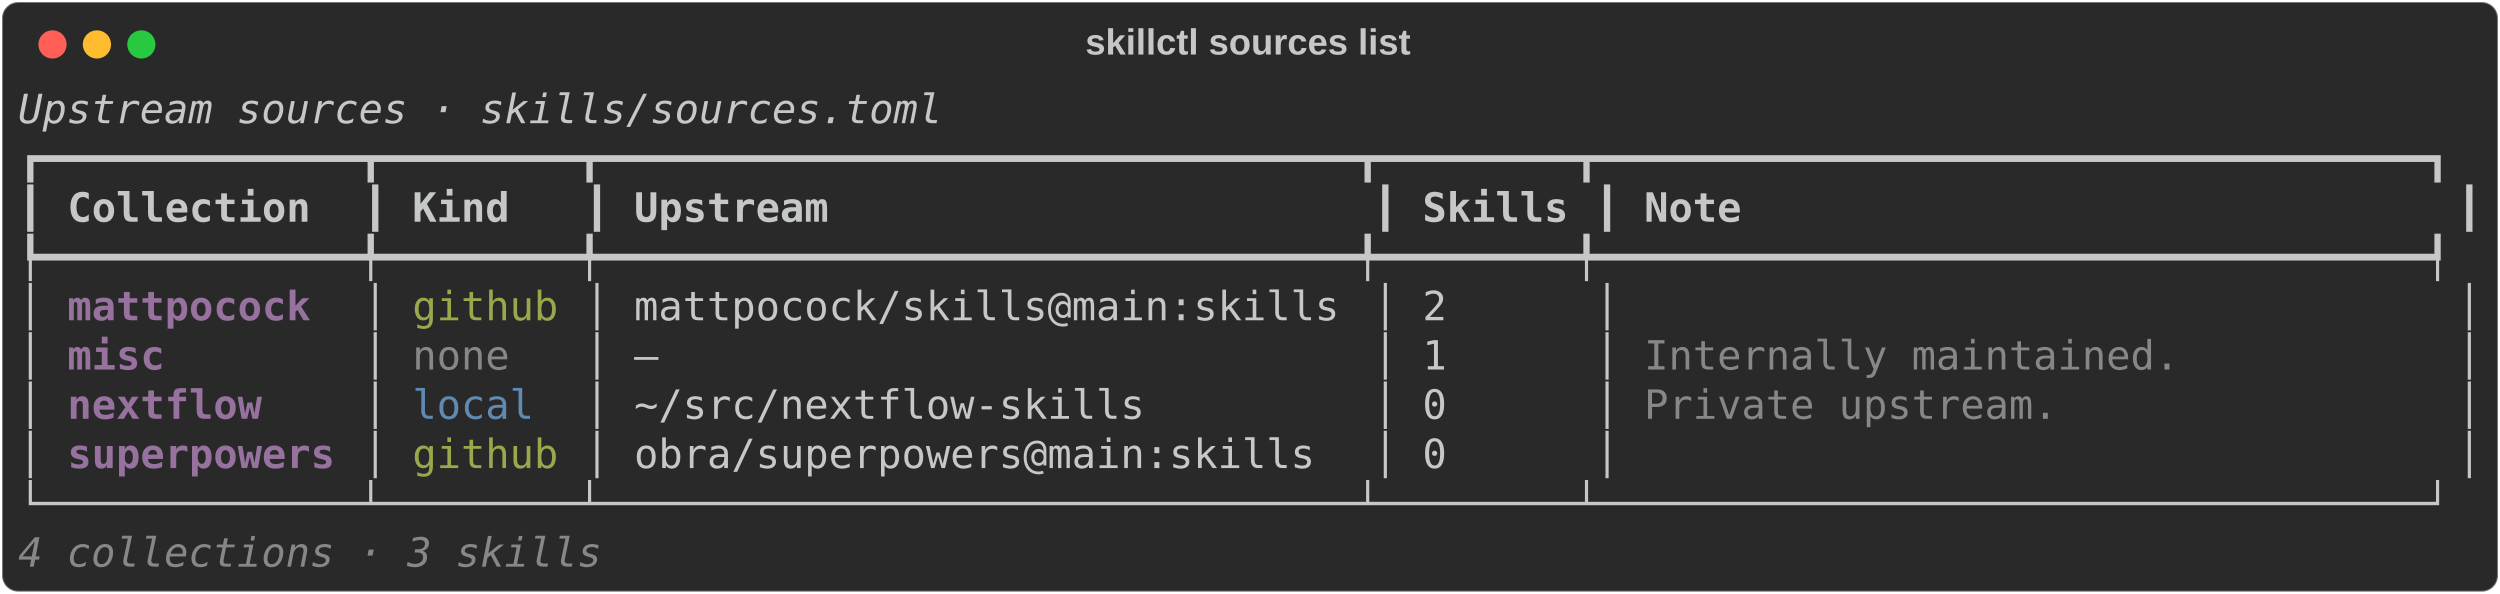
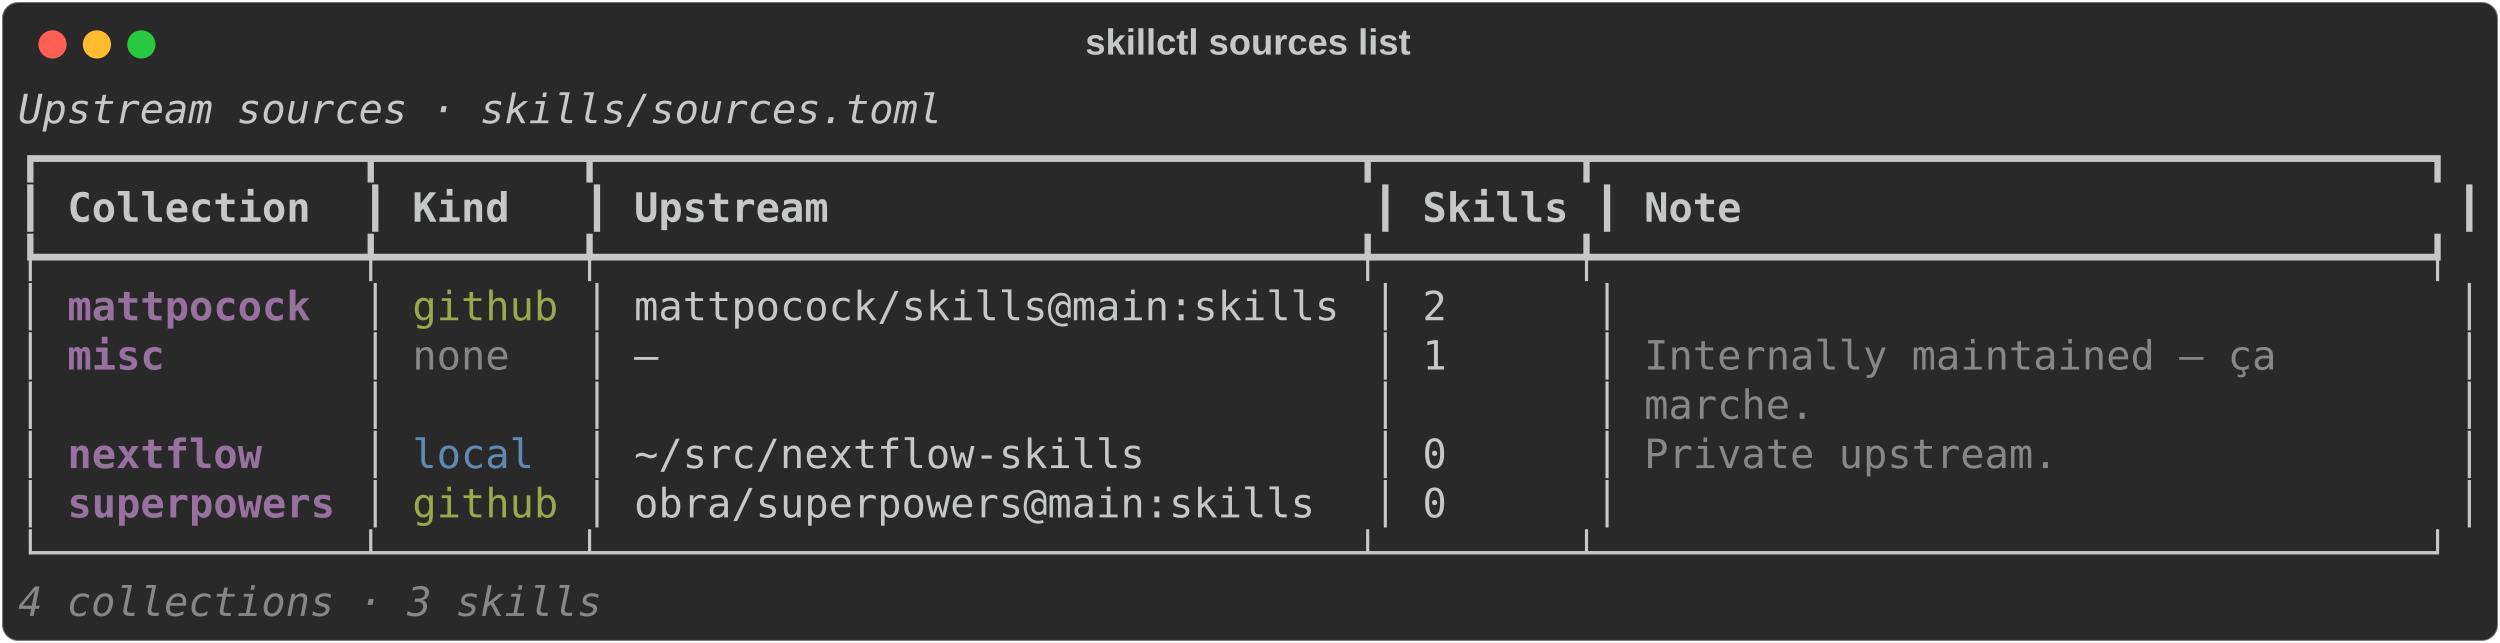
- <svg xmlns="http://www.w3.org/2000/svg" class="rich-terminal" viewBox="0 0 1238 294.0">
+ <svg xmlns="http://www.w3.org/2000/svg" class="rich-terminal" viewBox="0 0 1238 318.4">
  <style>

    @font-face {
        font-family: "Fira Code";
        src: local("FiraCode-Regular"),
                url("https://cdnjs.cloudflare.com/ajax/libs/firacode/6.2.0/woff2/FiraCode-Regular.woff2") format("woff2"),
                url("https://cdnjs.cloudflare.com/ajax/libs/firacode/6.2.0/woff/FiraCode-Regular.woff") format("woff");
        font-style: normal;
        font-weight: 400;
    }
    @font-face {
        font-family: "Fira Code";
        src: local("FiraCode-Bold"),
                url("https://cdnjs.cloudflare.com/ajax/libs/firacode/6.2.0/woff2/FiraCode-Bold.woff2") format("woff2"),
                url("https://cdnjs.cloudflare.com/ajax/libs/firacode/6.2.0/woff/FiraCode-Bold.woff") format("woff");
        font-style: bold;
        font-weight: 700;
    }

-     .terminal-4232483044-matrix {
+     .terminal-4202700809-matrix {
        font-family: Fira Code, monospace;
        font-size: 20px;
        line-height: 24.4px;
        font-variant-east-asian: full-width;
    }

-     .terminal-4232483044-title {
+     .terminal-4202700809-title {
        font-size: 18px;
        font-weight: bold;
        font-family: arial;
    }

-     .terminal-4232483044-r1 { fill: #c5c8c6;font-style: italic; }
- .terminal-4232483044-r2 { fill: #c5c8c6 }
- .terminal-4232483044-r3 { fill: #c5c8c6;font-weight: bold }
- .terminal-4232483044-r4 { fill: #98729f;font-weight: bold }
- .terminal-4232483044-r5 { fill: #98a84b }
- .terminal-4232483044-r6 { fill: #868887 }
- .terminal-4232483044-r7 { fill: #608ab1 }
- .terminal-4232483044-r8 { fill: #868887;font-style: italic; }
+     .terminal-4202700809-r1 { fill: #c5c8c6;font-style: italic; }
+ .terminal-4202700809-r2 { fill: #c5c8c6 }
+ .terminal-4202700809-r3 { fill: #c5c8c6;font-weight: bold }
+ .terminal-4202700809-r4 { fill: #98729f;font-weight: bold }
+ .terminal-4202700809-r5 { fill: #98a84b }
+ .terminal-4202700809-r6 { fill: #868887 }
+ .terminal-4202700809-r7 { fill: #608ab1 }
+ .terminal-4202700809-r8 { fill: #868887;font-style: italic; }
    </style>
  <defs>
-     <clipPath id="terminal-4232483044-clip-terminal">
-       <rect x="0" y="0" width="1219.0" height="243.0" />
+     <clipPath id="terminal-4202700809-clip-terminal">
+       <rect x="0" y="0" width="1219.0" height="267.4" />
    </clipPath>
-     <clipPath id="terminal-4232483044-line-0">
+     <clipPath id="terminal-4202700809-line-0">
      <rect x="0" y="1.5" width="1220" height="24.65" />
    </clipPath>
-     <clipPath id="terminal-4232483044-line-1">
+     <clipPath id="terminal-4202700809-line-1">
      <rect x="0" y="25.9" width="1220" height="24.65" />
    </clipPath>
-     <clipPath id="terminal-4232483044-line-2">
+     <clipPath id="terminal-4202700809-line-2">
      <rect x="0" y="50.3" width="1220" height="24.65" />
    </clipPath>
-     <clipPath id="terminal-4232483044-line-3">
+     <clipPath id="terminal-4202700809-line-3">
      <rect x="0" y="74.7" width="1220" height="24.65" />
    </clipPath>
-     <clipPath id="terminal-4232483044-line-4">
+     <clipPath id="terminal-4202700809-line-4">
      <rect x="0" y="99.1" width="1220" height="24.65" />
    </clipPath>
-     <clipPath id="terminal-4232483044-line-5">
+     <clipPath id="terminal-4202700809-line-5">
      <rect x="0" y="123.5" width="1220" height="24.65" />
    </clipPath>
-     <clipPath id="terminal-4232483044-line-6">
+     <clipPath id="terminal-4202700809-line-6">
      <rect x="0" y="147.9" width="1220" height="24.65" />
    </clipPath>
-     <clipPath id="terminal-4232483044-line-7">
+     <clipPath id="terminal-4202700809-line-7">
      <rect x="0" y="172.3" width="1220" height="24.65" />
    </clipPath>
-     <clipPath id="terminal-4232483044-line-8">
+     <clipPath id="terminal-4202700809-line-8">
      <rect x="0" y="196.7" width="1220" height="24.65" />
    </clipPath>
+     <clipPath id="terminal-4202700809-line-9">
+       <rect x="0" y="221.1" width="1220" height="24.65" />
+     </clipPath>
  </defs>
-   <rect fill="#292929" stroke="rgba(255,255,255,0.35)" stroke-width="1" x="1" y="1" width="1236" height="292" rx="8" />
-   <text class="terminal-4232483044-title" fill="#c5c8c6" text-anchor="middle" x="618" y="27">skillctl sources list</text>
+   <rect fill="#292929" stroke="rgba(255,255,255,0.35)" stroke-width="1" x="1" y="1" width="1236" height="316.4" rx="8" />
+   <text class="terminal-4202700809-title" fill="#c5c8c6" text-anchor="middle" x="618" y="27">skillctl sources list</text>
  <g transform="translate(26,22)">
    <circle cx="0" cy="0" r="7" fill="#ff5f57" />
    <circle cx="22" cy="0" r="7" fill="#febc2e" />
    <circle cx="44" cy="0" r="7" fill="#28c840" />
  </g>
-   <g transform="translate(9, 41)" clip-path="url(#terminal-4232483044-clip-terminal)">
-     <g class="terminal-4232483044-matrix">
-       <text class="terminal-4232483044-r1" x="0" y="20" textLength="1220" clip-path="url(#terminal-4232483044-line-0)">Upstream sources · skills/sources.toml                                                              </text>
-       <text class="terminal-4232483044-r2" x="1220" y="20" textLength="12.2" clip-path="url(#terminal-4232483044-line-0)">
+   <g transform="translate(9, 41)" clip-path="url(#terminal-4202700809-clip-terminal)">
+     <g class="terminal-4202700809-matrix">
+       <text class="terminal-4202700809-r1" x="0" y="20" textLength="1220" clip-path="url(#terminal-4202700809-line-0)">Upstream sources · skills/sources.toml                                                              </text>
+       <text class="terminal-4202700809-r2" x="1220" y="20" textLength="12.2" clip-path="url(#terminal-4202700809-line-0)">
</text>
-       <text class="terminal-4232483044-r2" x="0" y="44.4" textLength="1220" clip-path="url(#terminal-4232483044-line-1)">┏━━━━━━━━━━━━━┳━━━━━━━━┳━━━━━━━━━━━━━━━━━━━━━━━━━━━━━━━┳━━━━━━━━┳━━━━━━━━━━━━━━━━━━━━━━━━━━━━━━━━━━┓</text>
-       <text class="terminal-4232483044-r2" x="1220" y="44.4" textLength="12.2" clip-path="url(#terminal-4232483044-line-1)">
+       <text class="terminal-4202700809-r2" x="0" y="44.4" textLength="1220" clip-path="url(#terminal-4202700809-line-1)">┏━━━━━━━━━━━━━┳━━━━━━━━┳━━━━━━━━━━━━━━━━━━━━━━━━━━━━━━━┳━━━━━━━━┳━━━━━━━━━━━━━━━━━━━━━━━━━━━━━━━━━━┓</text>
+       <text class="terminal-4202700809-r2" x="1220" y="44.4" textLength="12.2" clip-path="url(#terminal-4202700809-line-1)">
</text>
-       <text class="terminal-4232483044-r2" x="0" y="68.8" textLength="12.2" clip-path="url(#terminal-4232483044-line-2)">┃</text>
-       <text class="terminal-4232483044-r3" x="24.4" y="68.8" textLength="134.2" clip-path="url(#terminal-4232483044-line-2)">Collection </text>
-       <text class="terminal-4232483044-r2" x="170.8" y="68.8" textLength="12.2" clip-path="url(#terminal-4232483044-line-2)">┃</text>
-       <text class="terminal-4232483044-r3" x="195.2" y="68.8" textLength="73.2" clip-path="url(#terminal-4232483044-line-2)">Kind  </text>
-       <text class="terminal-4232483044-r2" x="280.6" y="68.8" textLength="12.2" clip-path="url(#terminal-4232483044-line-2)">┃</text>
-       <text class="terminal-4232483044-r3" x="305" y="68.8" textLength="353.8" clip-path="url(#terminal-4232483044-line-2)">Upstream                     </text>
-       <text class="terminal-4232483044-r2" x="671" y="68.8" textLength="12.2" clip-path="url(#terminal-4232483044-line-2)">┃</text>
-       <text class="terminal-4232483044-r3" x="695.4" y="68.8" textLength="73.2" clip-path="url(#terminal-4232483044-line-2)">Skills</text>
-       <text class="terminal-4232483044-r2" x="780.8" y="68.8" textLength="12.2" clip-path="url(#terminal-4232483044-line-2)">┃</text>
-       <text class="terminal-4232483044-r3" x="805.2" y="68.8" textLength="390.4" clip-path="url(#terminal-4232483044-line-2)">Note                            </text>
-       <text class="terminal-4232483044-r2" x="1207.8" y="68.8" textLength="12.2" clip-path="url(#terminal-4232483044-line-2)">┃</text>
-       <text class="terminal-4232483044-r2" x="1220" y="68.8" textLength="12.2" clip-path="url(#terminal-4232483044-line-2)">
+       <text class="terminal-4202700809-r2" x="0" y="68.8" textLength="12.2" clip-path="url(#terminal-4202700809-line-2)">┃</text>
+       <text class="terminal-4202700809-r3" x="24.4" y="68.8" textLength="134.2" clip-path="url(#terminal-4202700809-line-2)">Collection </text>
+       <text class="terminal-4202700809-r2" x="170.8" y="68.8" textLength="12.2" clip-path="url(#terminal-4202700809-line-2)">┃</text>
+       <text class="terminal-4202700809-r3" x="195.2" y="68.8" textLength="73.2" clip-path="url(#terminal-4202700809-line-2)">Kind  </text>
+       <text class="terminal-4202700809-r2" x="280.6" y="68.8" textLength="12.2" clip-path="url(#terminal-4202700809-line-2)">┃</text>
+       <text class="terminal-4202700809-r3" x="305" y="68.8" textLength="353.8" clip-path="url(#terminal-4202700809-line-2)">Upstream                     </text>
+       <text class="terminal-4202700809-r2" x="671" y="68.8" textLength="12.2" clip-path="url(#terminal-4202700809-line-2)">┃</text>
+       <text class="terminal-4202700809-r3" x="695.4" y="68.8" textLength="73.2" clip-path="url(#terminal-4202700809-line-2)">Skills</text>
+       <text class="terminal-4202700809-r2" x="780.8" y="68.8" textLength="12.2" clip-path="url(#terminal-4202700809-line-2)">┃</text>
+       <text class="terminal-4202700809-r3" x="805.2" y="68.8" textLength="390.4" clip-path="url(#terminal-4202700809-line-2)">Note                            </text>
+       <text class="terminal-4202700809-r2" x="1207.8" y="68.8" textLength="12.2" clip-path="url(#terminal-4202700809-line-2)">┃</text>
+       <text class="terminal-4202700809-r2" x="1220" y="68.8" textLength="12.2" clip-path="url(#terminal-4202700809-line-2)">
</text>
-       <text class="terminal-4232483044-r2" x="0" y="93.2" textLength="1220" clip-path="url(#terminal-4232483044-line-3)">┡━━━━━━━━━━━━━╇━━━━━━━━╇━━━━━━━━━━━━━━━━━━━━━━━━━━━━━━━╇━━━━━━━━╇━━━━━━━━━━━━━━━━━━━━━━━━━━━━━━━━━━┩</text>
-       <text class="terminal-4232483044-r2" x="1220" y="93.2" textLength="12.2" clip-path="url(#terminal-4232483044-line-3)">
+       <text class="terminal-4202700809-r2" x="0" y="93.2" textLength="1220" clip-path="url(#terminal-4202700809-line-3)">┡━━━━━━━━━━━━━╇━━━━━━━━╇━━━━━━━━━━━━━━━━━━━━━━━━━━━━━━━╇━━━━━━━━╇━━━━━━━━━━━━━━━━━━━━━━━━━━━━━━━━━━┩</text>
+       <text class="terminal-4202700809-r2" x="1220" y="93.2" textLength="12.2" clip-path="url(#terminal-4202700809-line-3)">
</text>
-       <text class="terminal-4232483044-r2" x="0" y="117.6" textLength="12.2" clip-path="url(#terminal-4232483044-line-4)">│</text>
-       <text class="terminal-4232483044-r4" x="24.4" y="117.6" textLength="134.2" clip-path="url(#terminal-4232483044-line-4)">mattpocock </text>
-       <text class="terminal-4232483044-r2" x="170.8" y="117.6" textLength="12.2" clip-path="url(#terminal-4232483044-line-4)">│</text>
-       <text class="terminal-4232483044-r5" x="195.2" y="117.6" textLength="73.2" clip-path="url(#terminal-4232483044-line-4)">github</text>
-       <text class="terminal-4232483044-r2" x="280.6" y="117.6" textLength="12.2" clip-path="url(#terminal-4232483044-line-4)">│</text>
-       <text class="terminal-4232483044-r2" x="305" y="117.6" textLength="353.8" clip-path="url(#terminal-4232483044-line-4)">mattpocock/skills@main:skills</text>
-       <text class="terminal-4232483044-r2" x="671" y="117.6" textLength="12.2" clip-path="url(#terminal-4232483044-line-4)">│</text>
-       <text class="terminal-4232483044-r2" x="695.4" y="117.6" textLength="73.2" clip-path="url(#terminal-4232483044-line-4)">     2</text>
-       <text class="terminal-4232483044-r2" x="780.8" y="117.6" textLength="12.2" clip-path="url(#terminal-4232483044-line-4)">│</text>
-       <text class="terminal-4232483044-r2" x="1207.8" y="117.6" textLength="12.2" clip-path="url(#terminal-4232483044-line-4)">│</text>
-       <text class="terminal-4232483044-r2" x="1220" y="117.6" textLength="12.2" clip-path="url(#terminal-4232483044-line-4)">
+       <text class="terminal-4202700809-r2" x="0" y="117.6" textLength="12.2" clip-path="url(#terminal-4202700809-line-4)">│</text>
+       <text class="terminal-4202700809-r4" x="24.4" y="117.6" textLength="134.2" clip-path="url(#terminal-4202700809-line-4)">mattpocock </text>
+       <text class="terminal-4202700809-r2" x="170.8" y="117.6" textLength="12.2" clip-path="url(#terminal-4202700809-line-4)">│</text>
+       <text class="terminal-4202700809-r5" x="195.2" y="117.6" textLength="73.2" clip-path="url(#terminal-4202700809-line-4)">github</text>
+       <text class="terminal-4202700809-r2" x="280.6" y="117.6" textLength="12.2" clip-path="url(#terminal-4202700809-line-4)">│</text>
+       <text class="terminal-4202700809-r2" x="305" y="117.6" textLength="353.8" clip-path="url(#terminal-4202700809-line-4)">mattpocock/skills@main:skills</text>
+       <text class="terminal-4202700809-r2" x="671" y="117.6" textLength="12.2" clip-path="url(#terminal-4202700809-line-4)">│</text>
+       <text class="terminal-4202700809-r2" x="695.4" y="117.6" textLength="73.2" clip-path="url(#terminal-4202700809-line-4)">     2</text>
+       <text class="terminal-4202700809-r2" x="780.8" y="117.6" textLength="12.2" clip-path="url(#terminal-4202700809-line-4)">│</text>
+       <text class="terminal-4202700809-r2" x="1207.8" y="117.6" textLength="12.2" clip-path="url(#terminal-4202700809-line-4)">│</text>
+       <text class="terminal-4202700809-r2" x="1220" y="117.6" textLength="12.2" clip-path="url(#terminal-4202700809-line-4)">
</text>
-       <text class="terminal-4232483044-r2" x="0" y="142" textLength="12.2" clip-path="url(#terminal-4232483044-line-5)">│</text>
-       <text class="terminal-4232483044-r4" x="24.4" y="142" textLength="134.2" clip-path="url(#terminal-4232483044-line-5)">misc       </text>
-       <text class="terminal-4232483044-r2" x="170.8" y="142" textLength="12.2" clip-path="url(#terminal-4232483044-line-5)">│</text>
-       <text class="terminal-4232483044-r6" x="195.2" y="142" textLength="48.8" clip-path="url(#terminal-4232483044-line-5)">none</text>
-       <text class="terminal-4232483044-r2" x="280.6" y="142" textLength="12.2" clip-path="url(#terminal-4232483044-line-5)">│</text>
-       <text class="terminal-4232483044-r2" x="305" y="142" textLength="353.8" clip-path="url(#terminal-4232483044-line-5)">—                            </text>
-       <text class="terminal-4232483044-r2" x="671" y="142" textLength="12.2" clip-path="url(#terminal-4232483044-line-5)">│</text>
-       <text class="terminal-4232483044-r2" x="695.4" y="142" textLength="73.2" clip-path="url(#terminal-4232483044-line-5)">     1</text>
-       <text class="terminal-4232483044-r2" x="780.8" y="142" textLength="12.2" clip-path="url(#terminal-4232483044-line-5)">│</text>
-       <text class="terminal-4232483044-r6" x="805.2" y="142" textLength="390.4" clip-path="url(#terminal-4232483044-line-5)">Internally maintained.          </text>
-       <text class="terminal-4232483044-r2" x="1207.8" y="142" textLength="12.2" clip-path="url(#terminal-4232483044-line-5)">│</text>
-       <text class="terminal-4232483044-r2" x="1220" y="142" textLength="12.2" clip-path="url(#terminal-4232483044-line-5)">
+       <text class="terminal-4202700809-r2" x="0" y="142" textLength="12.2" clip-path="url(#terminal-4202700809-line-5)">│</text>
+       <text class="terminal-4202700809-r4" x="24.4" y="142" textLength="134.2" clip-path="url(#terminal-4202700809-line-5)">misc       </text>
+       <text class="terminal-4202700809-r2" x="170.8" y="142" textLength="12.2" clip-path="url(#terminal-4202700809-line-5)">│</text>
+       <text class="terminal-4202700809-r6" x="195.2" y="142" textLength="48.8" clip-path="url(#terminal-4202700809-line-5)">none</text>
+       <text class="terminal-4202700809-r2" x="280.6" y="142" textLength="12.2" clip-path="url(#terminal-4202700809-line-5)">│</text>
+       <text class="terminal-4202700809-r2" x="305" y="142" textLength="353.8" clip-path="url(#terminal-4202700809-line-5)">—                            </text>
+       <text class="terminal-4202700809-r2" x="671" y="142" textLength="12.2" clip-path="url(#terminal-4202700809-line-5)">│</text>
+       <text class="terminal-4202700809-r2" x="695.4" y="142" textLength="73.2" clip-path="url(#terminal-4202700809-line-5)">     1</text>
+       <text class="terminal-4202700809-r2" x="780.8" y="142" textLength="12.2" clip-path="url(#terminal-4202700809-line-5)">│</text>
+       <text class="terminal-4202700809-r6" x="805.2" y="142" textLength="390.4" clip-path="url(#terminal-4202700809-line-5)">Internally maintained — ça      </text>
+       <text class="terminal-4202700809-r2" x="1207.8" y="142" textLength="12.2" clip-path="url(#terminal-4202700809-line-5)">│</text>
+       <text class="terminal-4202700809-r2" x="1220" y="142" textLength="12.2" clip-path="url(#terminal-4202700809-line-5)">
</text>
-       <text class="terminal-4232483044-r2" x="0" y="166.4" textLength="12.2" clip-path="url(#terminal-4232483044-line-6)">│</text>
-       <text class="terminal-4232483044-r4" x="24.4" y="166.4" textLength="134.2" clip-path="url(#terminal-4232483044-line-6)">nextflow   </text>
-       <text class="terminal-4232483044-r2" x="170.8" y="166.4" textLength="12.2" clip-path="url(#terminal-4232483044-line-6)">│</text>
-       <text class="terminal-4232483044-r7" x="195.2" y="166.4" textLength="61" clip-path="url(#terminal-4232483044-line-6)">local</text>
-       <text class="terminal-4232483044-r2" x="280.6" y="166.4" textLength="12.2" clip-path="url(#terminal-4232483044-line-6)">│</text>
-       <text class="terminal-4232483044-r2" x="305" y="166.4" textLength="353.8" clip-path="url(#terminal-4232483044-line-6)">~/src/nextflow-skills        </text>
-       <text class="terminal-4232483044-r2" x="671" y="166.4" textLength="12.2" clip-path="url(#terminal-4232483044-line-6)">│</text>
-       <text class="terminal-4232483044-r2" x="695.4" y="166.4" textLength="73.2" clip-path="url(#terminal-4232483044-line-6)">     0</text>
-       <text class="terminal-4232483044-r2" x="780.8" y="166.4" textLength="12.2" clip-path="url(#terminal-4232483044-line-6)">│</text>
-       <text class="terminal-4232483044-r6" x="805.2" y="166.4" textLength="390.4" clip-path="url(#terminal-4232483044-line-6)">Private upstream.               </text>
-       <text class="terminal-4232483044-r2" x="1207.8" y="166.4" textLength="12.2" clip-path="url(#terminal-4232483044-line-6)">│</text>
-       <text class="terminal-4232483044-r2" x="1220" y="166.4" textLength="12.2" clip-path="url(#terminal-4232483044-line-6)">
+       <text class="terminal-4202700809-r2" x="0" y="166.4" textLength="12.2" clip-path="url(#terminal-4202700809-line-6)">│</text>
+       <text class="terminal-4202700809-r2" x="170.8" y="166.4" textLength="12.2" clip-path="url(#terminal-4202700809-line-6)">│</text>
+       <text class="terminal-4202700809-r2" x="280.6" y="166.4" textLength="12.2" clip-path="url(#terminal-4202700809-line-6)">│</text>
+       <text class="terminal-4202700809-r2" x="671" y="166.4" textLength="12.2" clip-path="url(#terminal-4202700809-line-6)">│</text>
+       <text class="terminal-4202700809-r2" x="780.8" y="166.4" textLength="12.2" clip-path="url(#terminal-4202700809-line-6)">│</text>
+       <text class="terminal-4202700809-r6" x="805.2" y="166.4" textLength="390.4" clip-path="url(#terminal-4202700809-line-6)">marche.                         </text>
+       <text class="terminal-4202700809-r2" x="1207.8" y="166.4" textLength="12.2" clip-path="url(#terminal-4202700809-line-6)">│</text>
+       <text class="terminal-4202700809-r2" x="1220" y="166.4" textLength="12.2" clip-path="url(#terminal-4202700809-line-6)">
</text>
-       <text class="terminal-4232483044-r2" x="0" y="190.8" textLength="12.2" clip-path="url(#terminal-4232483044-line-7)">│</text>
-       <text class="terminal-4232483044-r4" x="24.4" y="190.8" textLength="134.2" clip-path="url(#terminal-4232483044-line-7)">superpowers</text>
-       <text class="terminal-4232483044-r2" x="170.8" y="190.8" textLength="12.2" clip-path="url(#terminal-4232483044-line-7)">│</text>
-       <text class="terminal-4232483044-r5" x="195.2" y="190.8" textLength="73.2" clip-path="url(#terminal-4232483044-line-7)">github</text>
-       <text class="terminal-4232483044-r2" x="280.6" y="190.8" textLength="12.2" clip-path="url(#terminal-4232483044-line-7)">│</text>
-       <text class="terminal-4232483044-r2" x="305" y="190.8" textLength="353.8" clip-path="url(#terminal-4232483044-line-7)">obra/superpowers@main:skills </text>
-       <text class="terminal-4232483044-r2" x="671" y="190.8" textLength="12.2" clip-path="url(#terminal-4232483044-line-7)">│</text>
-       <text class="terminal-4232483044-r2" x="695.4" y="190.8" textLength="73.2" clip-path="url(#terminal-4232483044-line-7)">     0</text>
-       <text class="terminal-4232483044-r2" x="780.8" y="190.8" textLength="12.2" clip-path="url(#terminal-4232483044-line-7)">│</text>
-       <text class="terminal-4232483044-r2" x="1207.8" y="190.8" textLength="12.2" clip-path="url(#terminal-4232483044-line-7)">│</text>
-       <text class="terminal-4232483044-r2" x="1220" y="190.8" textLength="12.2" clip-path="url(#terminal-4232483044-line-7)">
+       <text class="terminal-4202700809-r2" x="0" y="190.8" textLength="12.2" clip-path="url(#terminal-4202700809-line-7)">│</text>
+       <text class="terminal-4202700809-r4" x="24.4" y="190.8" textLength="134.2" clip-path="url(#terminal-4202700809-line-7)">nextflow   </text>
+       <text class="terminal-4202700809-r2" x="170.8" y="190.8" textLength="12.2" clip-path="url(#terminal-4202700809-line-7)">│</text>
+       <text class="terminal-4202700809-r7" x="195.2" y="190.8" textLength="61" clip-path="url(#terminal-4202700809-line-7)">local</text>
+       <text class="terminal-4202700809-r2" x="280.6" y="190.8" textLength="12.2" clip-path="url(#terminal-4202700809-line-7)">│</text>
+       <text class="terminal-4202700809-r2" x="305" y="190.8" textLength="353.8" clip-path="url(#terminal-4202700809-line-7)">~/src/nextflow-skills        </text>
+       <text class="terminal-4202700809-r2" x="671" y="190.8" textLength="12.2" clip-path="url(#terminal-4202700809-line-7)">│</text>
+       <text class="terminal-4202700809-r2" x="695.4" y="190.8" textLength="73.2" clip-path="url(#terminal-4202700809-line-7)">     0</text>
+       <text class="terminal-4202700809-r2" x="780.8" y="190.8" textLength="12.2" clip-path="url(#terminal-4202700809-line-7)">│</text>
+       <text class="terminal-4202700809-r6" x="805.2" y="190.8" textLength="390.4" clip-path="url(#terminal-4202700809-line-7)">Private upstream.               </text>
+       <text class="terminal-4202700809-r2" x="1207.8" y="190.8" textLength="12.2" clip-path="url(#terminal-4202700809-line-7)">│</text>
+       <text class="terminal-4202700809-r2" x="1220" y="190.8" textLength="12.2" clip-path="url(#terminal-4202700809-line-7)">
</text>
-       <text class="terminal-4232483044-r2" x="0" y="215.2" textLength="1220" clip-path="url(#terminal-4232483044-line-8)">└─────────────┴────────┴───────────────────────────────┴────────┴──────────────────────────────────┘</text>
-       <text class="terminal-4232483044-r2" x="1220" y="215.2" textLength="12.2" clip-path="url(#terminal-4232483044-line-8)">
+       <text class="terminal-4202700809-r2" x="0" y="215.2" textLength="12.2" clip-path="url(#terminal-4202700809-line-8)">│</text>
+       <text class="terminal-4202700809-r4" x="24.4" y="215.2" textLength="134.2" clip-path="url(#terminal-4202700809-line-8)">superpowers</text>
+       <text class="terminal-4202700809-r2" x="170.8" y="215.2" textLength="12.2" clip-path="url(#terminal-4202700809-line-8)">│</text>
+       <text class="terminal-4202700809-r5" x="195.2" y="215.2" textLength="73.2" clip-path="url(#terminal-4202700809-line-8)">github</text>
+       <text class="terminal-4202700809-r2" x="280.6" y="215.2" textLength="12.2" clip-path="url(#terminal-4202700809-line-8)">│</text>
+       <text class="terminal-4202700809-r2" x="305" y="215.2" textLength="353.8" clip-path="url(#terminal-4202700809-line-8)">obra/superpowers@main:skills </text>
+       <text class="terminal-4202700809-r2" x="671" y="215.2" textLength="12.2" clip-path="url(#terminal-4202700809-line-8)">│</text>
+       <text class="terminal-4202700809-r2" x="695.4" y="215.2" textLength="73.2" clip-path="url(#terminal-4202700809-line-8)">     0</text>
+       <text class="terminal-4202700809-r2" x="780.8" y="215.2" textLength="12.2" clip-path="url(#terminal-4202700809-line-8)">│</text>
+       <text class="terminal-4202700809-r2" x="1207.8" y="215.2" textLength="12.2" clip-path="url(#terminal-4202700809-line-8)">│</text>
+       <text class="terminal-4202700809-r2" x="1220" y="215.2" textLength="12.2" clip-path="url(#terminal-4202700809-line-8)">
</text>
-       <text class="terminal-4232483044-r8" x="0" y="239.6" textLength="1220" clip-path="url(#terminal-4232483044-line-9)">                                      4 collections · 3 skills                                      </text>
-       <text class="terminal-4232483044-r2" x="1220" y="239.6" textLength="12.2" clip-path="url(#terminal-4232483044-line-9)">
+       <text class="terminal-4202700809-r2" x="0" y="239.6" textLength="1220" clip-path="url(#terminal-4202700809-line-9)">└─────────────┴────────┴───────────────────────────────┴────────┴──────────────────────────────────┘</text>
+       <text class="terminal-4202700809-r2" x="1220" y="239.6" textLength="12.2" clip-path="url(#terminal-4202700809-line-9)">
+ </text>
+       <text class="terminal-4202700809-r8" x="0" y="264" textLength="1220" clip-path="url(#terminal-4202700809-line-10)">                                      4 collections · 3 skills                                      </text>
+       <text class="terminal-4202700809-r2" x="1220" y="264" textLength="12.2" clip-path="url(#terminal-4202700809-line-10)">
</text>
    </g>
  </g>
</svg>
